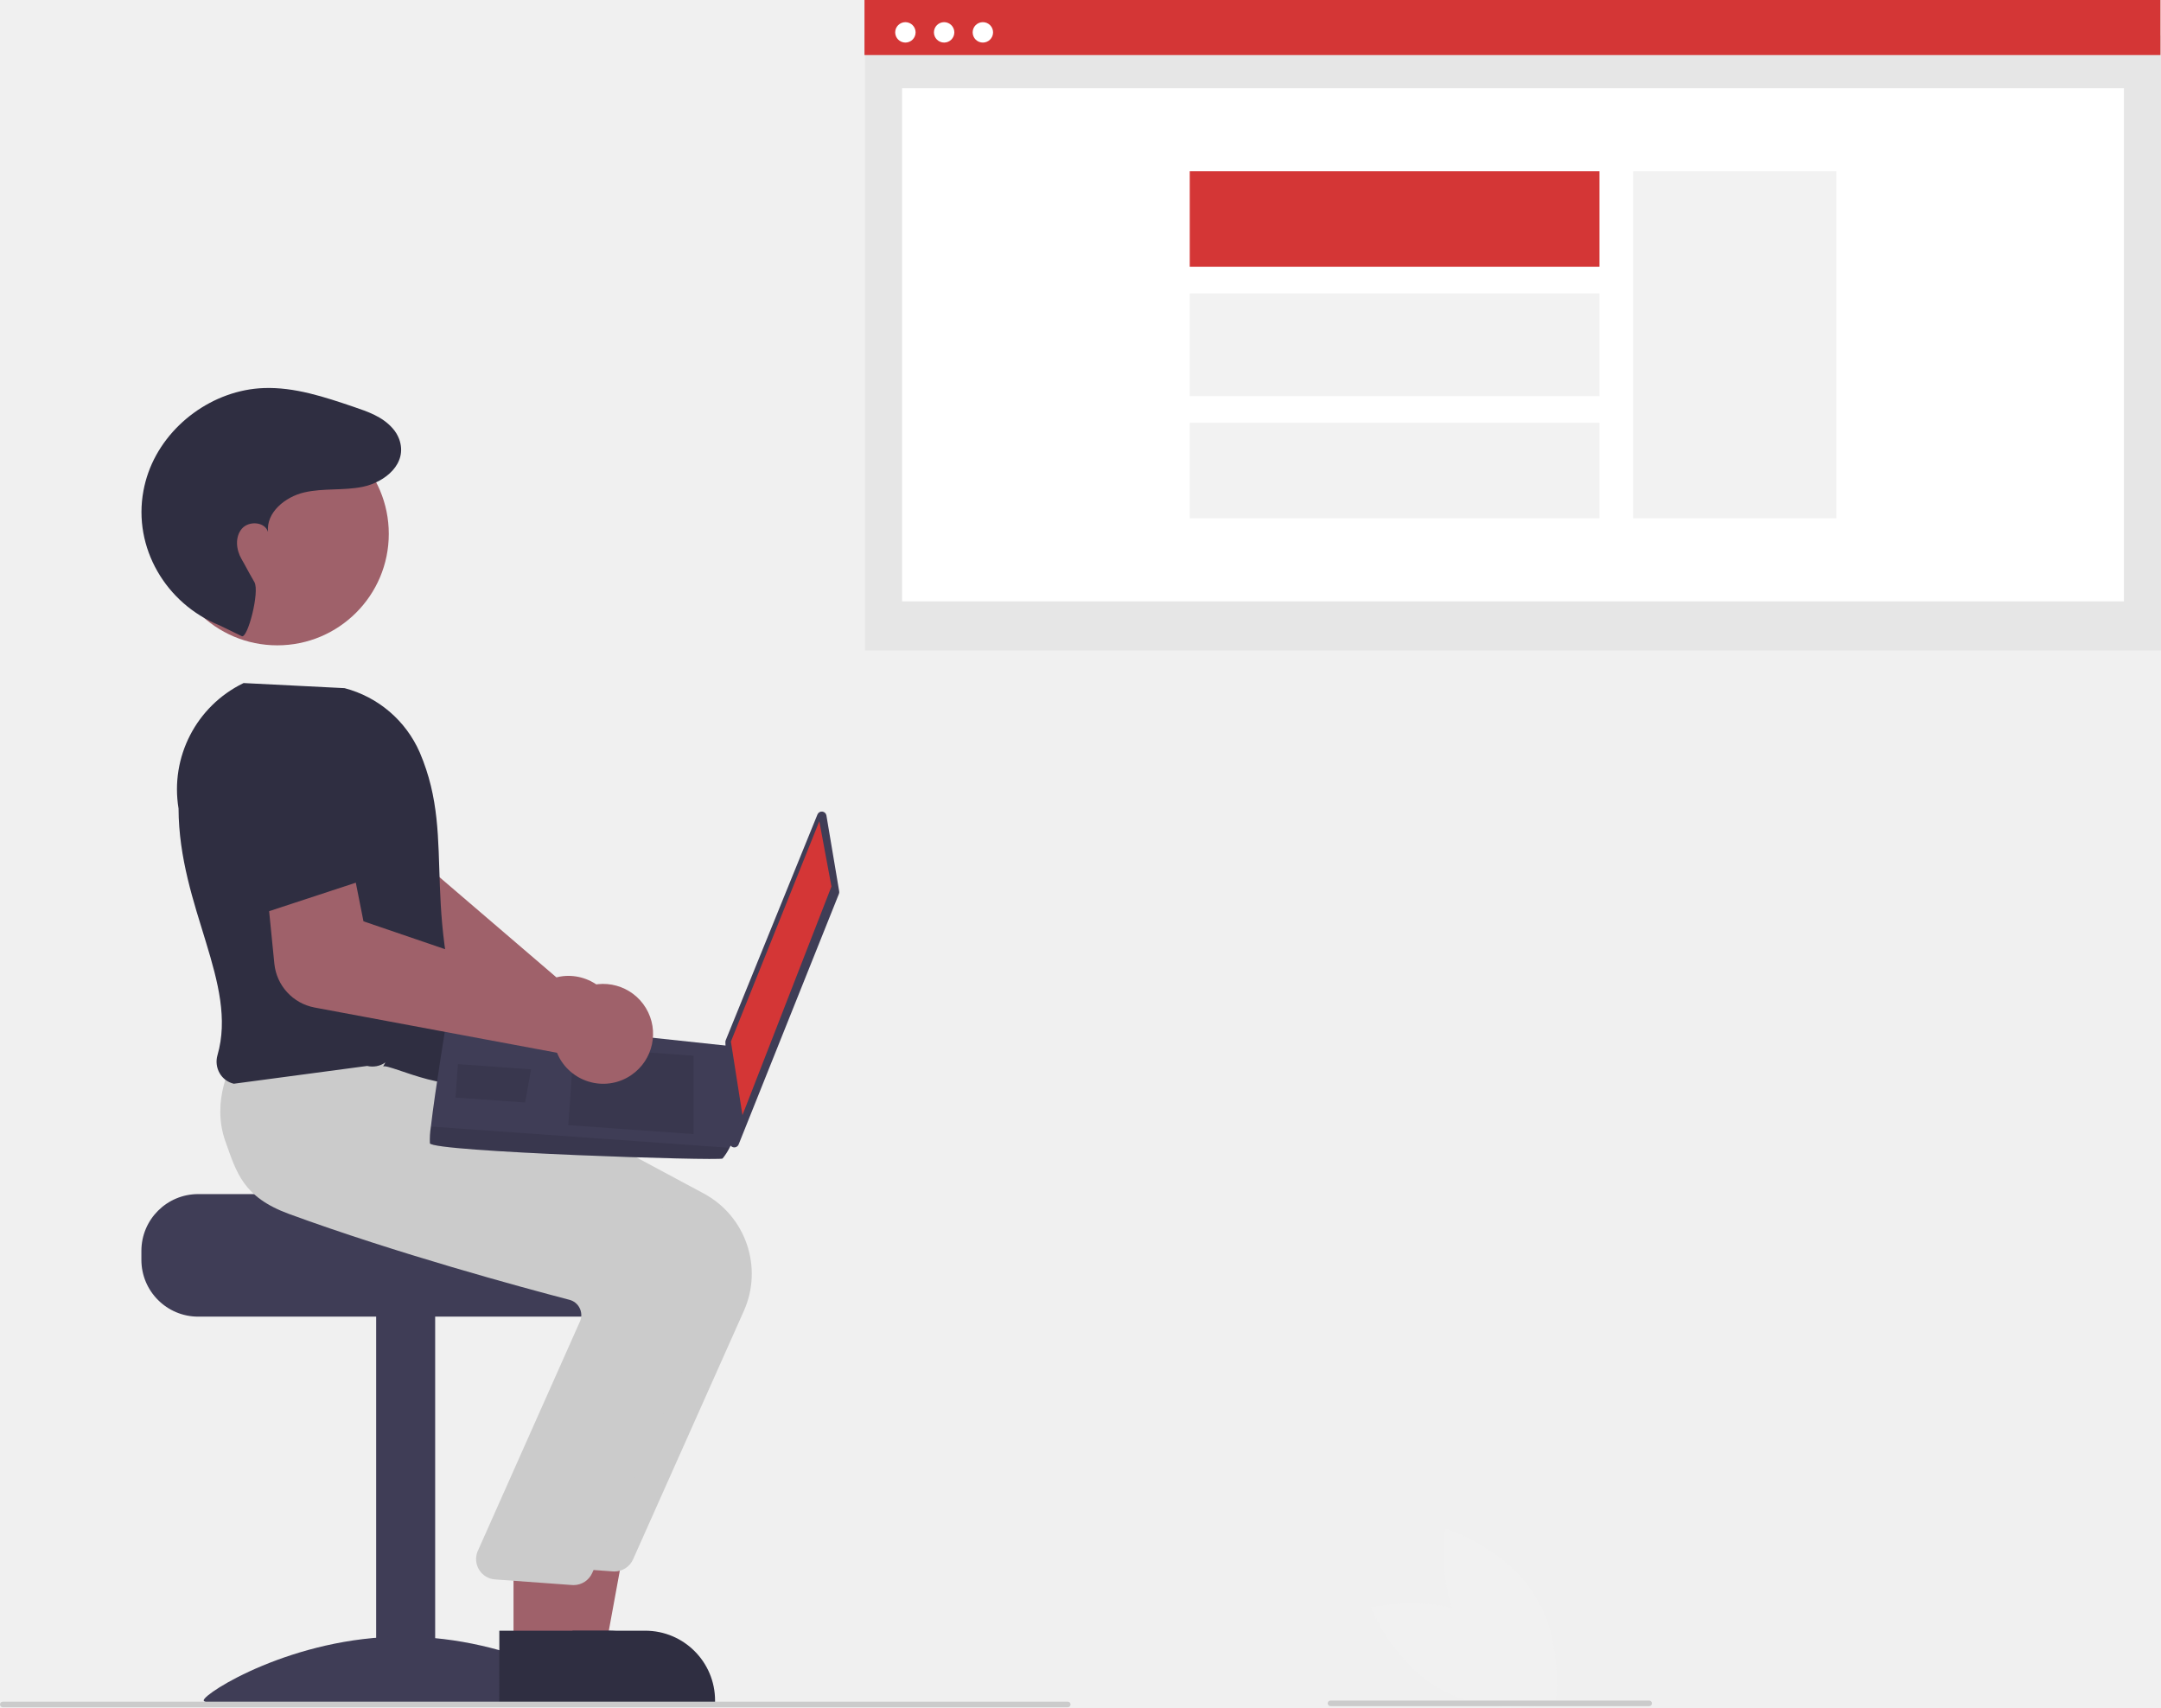
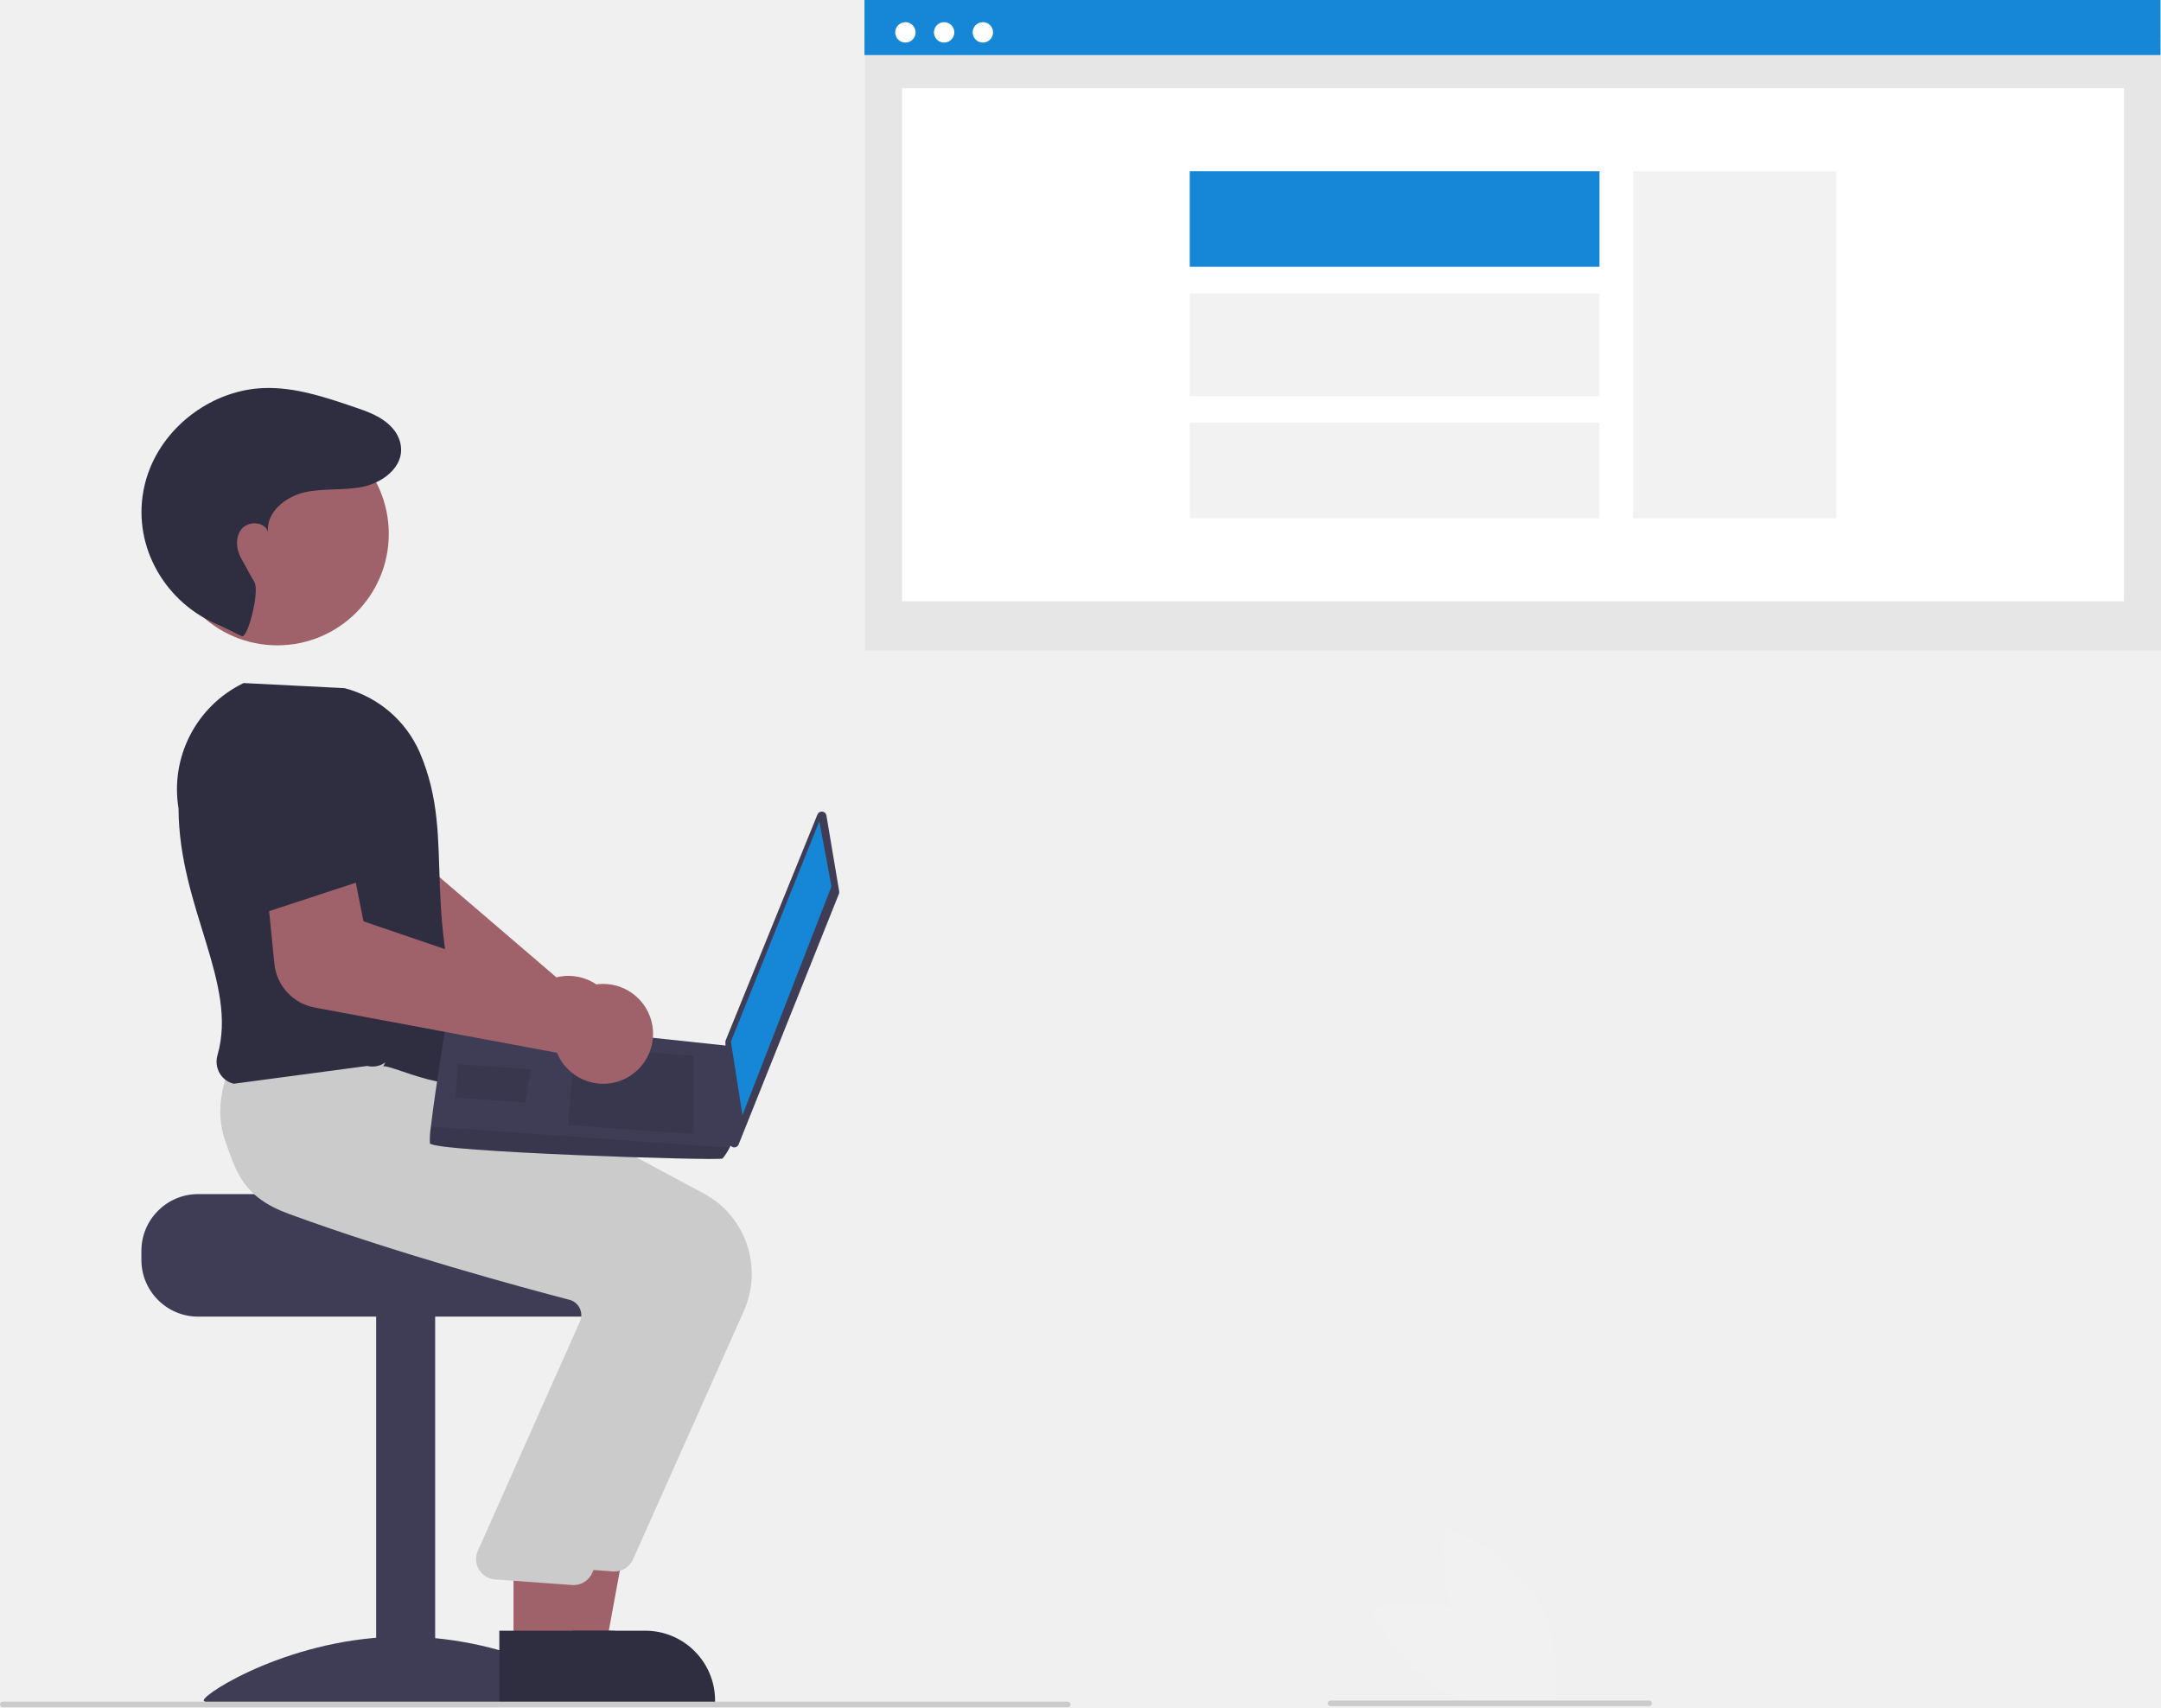
<svg xmlns="http://www.w3.org/2000/svg" data-name="Layer 1" width="773.114" height="610.804" viewBox="0 0 773.114 610.804">
  <rect id="e81a7c33-c795-457d-8abc-c4a3c260cd56" data-name="Rectangle 62" x="309.473" y="12.711" width="463.641" height="220.006" fill="#e6e6e6" />
  <rect id="be98c830-918a-42d1-b1b0-0085d5874e90" data-name="Rectangle 75" x="322.731" y="31.577" width="437.126" height="183.558" fill="#fff" />
-   <rect id="ea07d9fd-7a34-4098-acd7-056fd1871281" data-name="Rectangle 80" x="309.276" width="463.641" height="19.697" fill="#d43636" />
+   <rect id="ea07d9fd-7a34-4098-acd7-056fd1871281" data-name="Rectangle 80" x="309.276" width="463.641" height="19.697" fill="#1686d6" />
  <circle id="b9ed5a45-8896-4ed9-86b4-15f853c9a185" data-name="Ellipse 90" cx="323.913" cy="11.582" r="3.651" fill="#fff" />
  <circle id="a9233a38-f8ba-48e0-88f3-496fd4836d40" data-name="Ellipse 91" cx="337.77" cy="11.582" r="3.651" fill="#fff" />
  <circle id="aa82180f-a6a9-4f5f-82fc-e73106f4ad92" data-name="Ellipse 92" cx="351.627" cy="11.582" r="3.651" fill="#fff" />
  <rect x="584.272" y="61.279" width="72.676" height="124.155" fill="#f2f2f2" />
-   <rect x="425.64" y="61.277" width="146.59" height="34.175" fill="#d43636" />
+   <rect x="425.64" y="61.277" width="146.59" height="34.175" fill="#1686d6" />
  <rect x="425.64" y="104.969" width="146.59" height="36.771" fill="#f2f2f2" />
  <rect x="425.64" y="151.257" width="146.59" height="34.175" fill="#f2f2f2" />
  <path d="M434.646,511.7a17.867,17.867,0,0,0-19.79-17.862,17.202,17.202,0,0,0-2.348.433l-60.464-51.827,3.613-19.475-29.802-9.658-8.985,31.211a18.103,18.103,0,0,0,7.68,20.204l74.381,47.045a17.068,17.068,0,0,0,.091,1.752,17.867,17.867,0,0,0,21.691,15.502,17.382,17.382,0,0,0,2.105-.608A17.92,17.92,0,0,0,434.646,511.7Z" transform="translate(-213.4429 -144.5982)" fill="#9f616a" />
  <path d="M284.325,571.807h77.958c0,2.241,80.345,4.059,80.345,4.059a20.884,20.884,0,0,1,3.426,3.248,20.152,20.152,0,0,1,4.71,12.99v3.248A20.305,20.305,0,0,1,430.466,615.65H284.325a20.315,20.315,0,0,1-20.297-20.297v-3.248A20.326,20.326,0,0,1,284.325,571.807Z" transform="translate(-213.4429 -144.5982)" fill="#3f3d56" />
  <rect x="134.573" y="470.245" width="21.109" height="136.399" fill="#3f3d56" />
  <path d="M429.206,752.939c0,2.554-31.988.988-71.447.988s-71.447,1.566-71.447-.988,31.988-22.806,71.447-22.806S429.206,750.385,429.206,752.939Z" transform="translate(-213.4429 -144.5982)" fill="#3f3d56" />
  <polygon points="196.707 589.916 216.613 589.914 226.084 538.282 196.703 538.284 196.707 589.916" fill="#9f616a" />
  <path d="M405.072,753.811l64.189-.002v-.812a24.984,24.984,0,0,0-24.983-24.984h-.003l-39.205.002Z" transform="translate(-213.4429 -144.5982)" fill="#2f2e41" />
  <path d="M439.924,702.496l39.687-88.996a32.616,32.616,0,0,0-14.32-41.868l-86.083-46.161-39.282-3.341-36.234-3.294-.261.442c-.334.565-8.125,14.021-2.859,28.776,3.995,11.192,14.385,19.934,30.883,25.984,38.507,14.119,82.991,26.187,100.328,30.719a5.604,5.604,0,0,1,3.591,2.857,5.681,5.681,0,0,1,.319,4.545L398.822,694.997a7.307,7.307,0,0,0,6.186,9.79l27.55,2.006q.351.033.699.033A7.302,7.302,0,0,0,439.924,702.496Z" transform="translate(-213.4429 -144.5982)" fill="#cbcbcb" />
  <polygon points="183.716 589.916 203.622 589.914 213.094 538.282 183.713 538.284 183.716 589.916" fill="#9f616a" />
  <path d="M392.082,753.811l64.189-.002v-.812a24.984,24.984,0,0,0-24.983-24.984h-.003l-39.205.002Z" transform="translate(-213.4429 -144.5982)" fill="#2f2e41" />
  <path d="M425.31,707.367l39.687-88.996a32.616,32.616,0,0,0-14.32-41.868l-86.083-46.161-39.282-3.341-28.381-2.462.004-.389c-.334.565-8.125,14.021-2.859,28.776,3.995,11.192,6.266,19.934,22.764,25.984,38.507,14.119,82.991,26.187,100.328,30.719a5.604,5.604,0,0,1,3.591,2.857,5.681,5.681,0,0,1,.319,4.545L384.208,699.868a7.307,7.307,0,0,0,6.186,9.79l27.55,2.006q.351.033.699.033A7.302,7.302,0,0,0,425.31,707.367Z" transform="translate(-213.4429 -144.5982)" fill="#cbcbcb" />
  <path d="M350.517,526.163c1.903-1.346,29.228,12.99,34.1,1.624-22.733-56.833-7.068-81.374-20.993-113.965a40.581,40.581,0,0,0-26.901-23.025l-36.129-1.824-.187.09a42.227,42.227,0,0,0-23.089,44.798c.129,35.469,21.35,62.521,13.93,88.247a8.317,8.317,0,0,0,.786,6.468,7.931,7.931,0,0,0,5.059,3.749l47.705-6.364a8.061,8.061,0,0,0,6.522-1.262Z" transform="translate(-213.4429 -144.5982)" fill="#2f2e41" />
  <circle cx="99.209" cy="190.998" r="39.882" fill="#9f616a" />
  <path d="M299.948,372.203c2.119.927,6.458-15.958,4.515-19.335-2.891-5.022-2.72-4.986-4.639-8.309s-2.348-7.871.137-10.794,8.236-2.536,9.37,1.13c-.73-6.963,6.157-12.559,12.979-14.132s14.017-.596,20.877-1.996c7.961-1.624,16.243-8.297,13.067-17.051a12.33,12.33,0,0,0-2.405-3.952c-3.67-4.126-8.803-5.888-13.822-7.591-10.441-3.544-21.168-7.132-32.187-6.741-18.105.643-35.22,13.159-41.32,30.218a42.473,42.473,0,0,0-1.759,6.536c-3.782,20.337,8.028,40.397,27.209,48.141Z" transform="translate(-213.4429 -144.5982)" fill="#2f2e41" />
  <path d="M509.097,436.337l4.573,27.156a1.672,1.672,0,0,1-.096.899l-35.88,89.653a1.672,1.672,0,0,1-3.222-.551l-1.52-36.027a1.672,1.672,0,0,1,.121-.7l32.827-80.782a1.672,1.672,0,0,1,3.197.352Z" transform="translate(-213.4429 -144.5982)" fill="#3f3d56" />
-   <polygon points="293.114 293.823 297.46 317.153 265.619 398.964 261.485 372.647 293.114 293.823" fill="#d43636" />
+   <polygon points="293.114 293.823 297.46 317.153 265.619 398.964 261.485 372.647 293.114 293.823" fill="#1686d6" />
  <path d="M367.247,553.628c.783,3.058,103.64,6.369,104.707,5.444a21.674,21.674,0,0,0,2.474-3.828c1.078-1.925,2.076-3.856,2.076-3.856l-1.69-32.529L373.492,508.031s-4.483,27.146-5.89,39.617A29.957,29.957,0,0,0,367.247,553.628Z" transform="translate(-213.4429 -144.5982)" fill="#3f3d56" />
  <polygon points="248.114 377.702 248.123 405.727 203.309 402.541 205.292 374.657 248.114 377.702" opacity="0.1" style="isolation:isolate" />
  <polygon points="189.717 382.557 189.988 382.523 187.872 394.437 162.975 392.667 163.825 380.716 189.717 382.557" opacity="0.1" style="isolation:isolate" />
  <path d="M367.247,553.628c.783,3.058,103.64,6.369,104.707,5.444a21.674,21.674,0,0,0,2.474-3.828l-106.826-7.596A29.957,29.957,0,0,0,367.247,553.628Z" transform="translate(-213.4429 -144.5982)" opacity="0.1" style="isolation:isolate" />
  <path d="M325.946,505.051l86.764,16.192a17.078,17.078,0,0,0,.734,1.593,17.906,17.906,0,0,0,11.491,8.973,17.72,17.72,0,0,0,14.399-2.609,17.864,17.864,0,0,0-18.475-30.512,17.168,17.168,0,0,0-2.02,1.272l-75.361-25.744-3.857-19.429L308.361,456.856l3.239,32.57A17.767,17.767,0,0,0,325.946,505.051Z" transform="translate(-213.4429 -144.5982)" fill="#9f616a" />
  <path d="M307.302,471.383l45.422-14.929-10.596-30.423a18.135,18.135,0,0,0-20.107-11.924h0a18.135,18.135,0,0,0-15.153,18.089Z" transform="translate(-213.4429 -144.5982)" fill="#2f2e41" />
  <path d="M595.443,755.402h-381a1,1,0,1,1,0-2h381a1,1,0,0,1,0,2Z" transform="translate(-213.4429 -144.5982)" fill="#cbcbcb" />
  <path d="M743.65,723.895c18.274,9.457,26.398,30.049,26.398,30.049s-21.503,5.258-39.777-4.199-26.398-30.049-26.398-30.049S725.376,714.438,743.65,723.895Z" transform="translate(-213.4429 -144.5982)" fill="#f1f1f1" />
  <path d="M737.806,730.708c10.905,17.449,32.086,23.881,32.086,23.881s3.501-21.858-7.403-39.306-32.086-23.881-32.086-23.881S726.901,713.259,737.806,730.708Z" transform="translate(-213.4429 -144.5982)" fill="#f1f1f1" />
  <path d="M803.443,755.005h-114a1,1,0,0,1,0-2h114a1,1,0,0,1,0,2Z" transform="translate(-213.4429 -144.5982)" fill="#cbcbcb" />
</svg>
